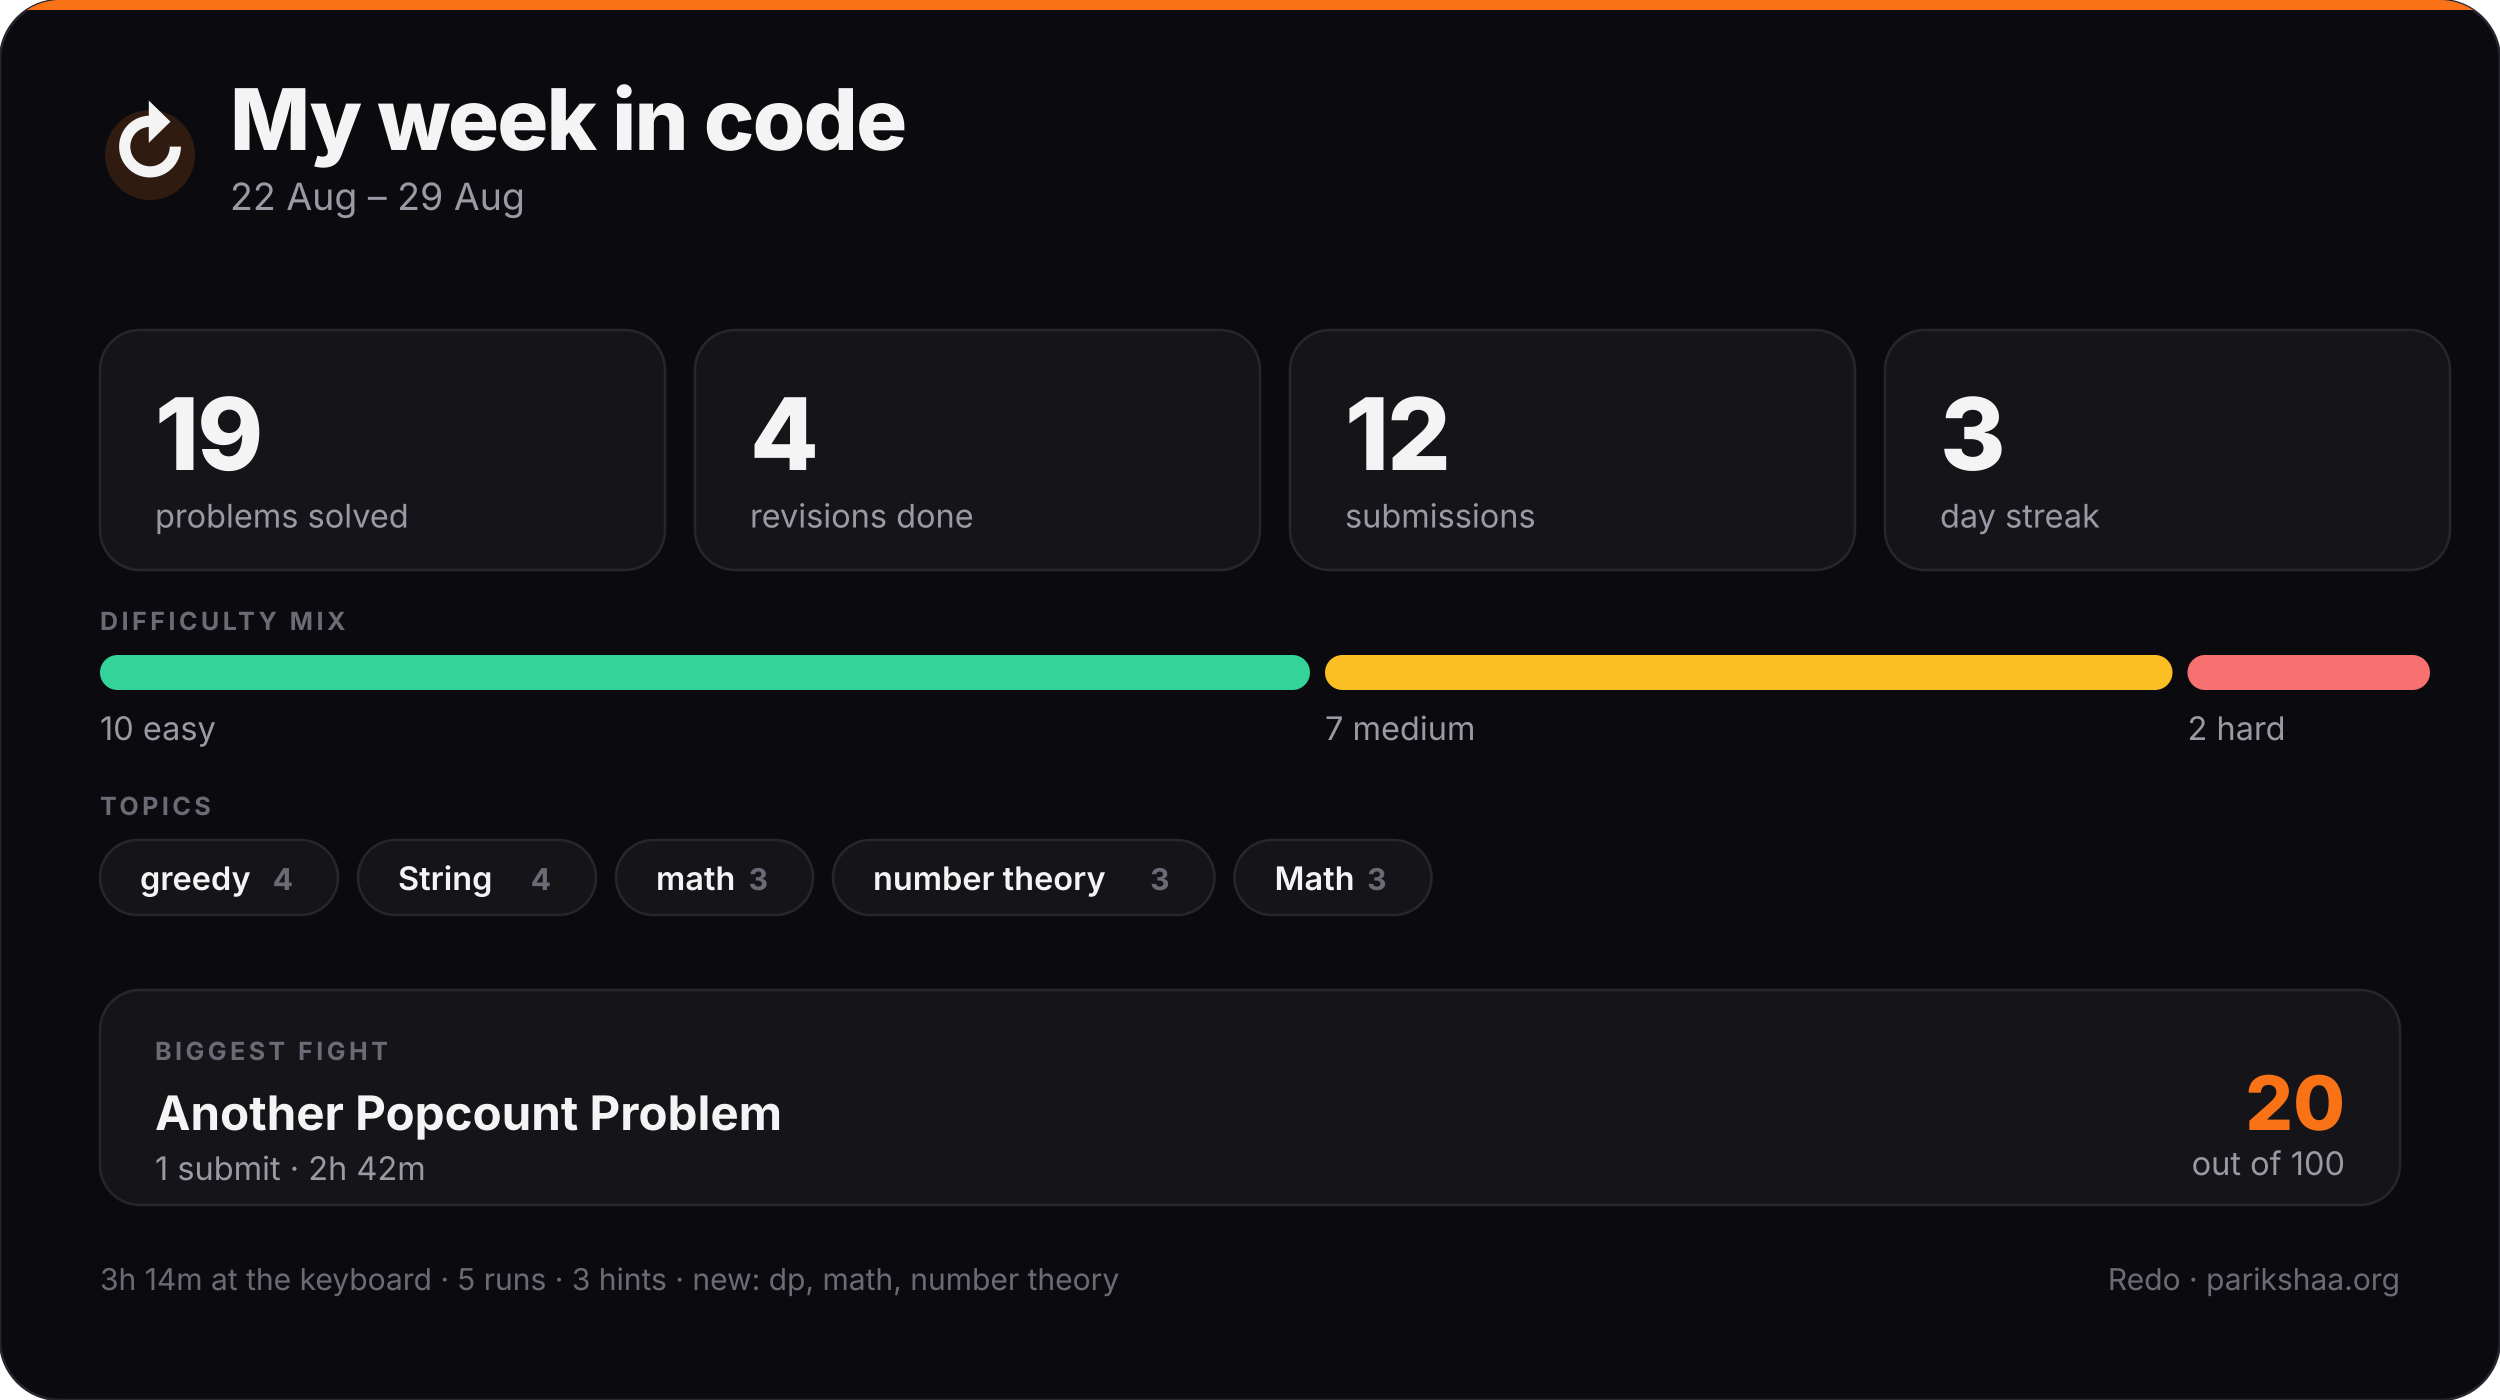
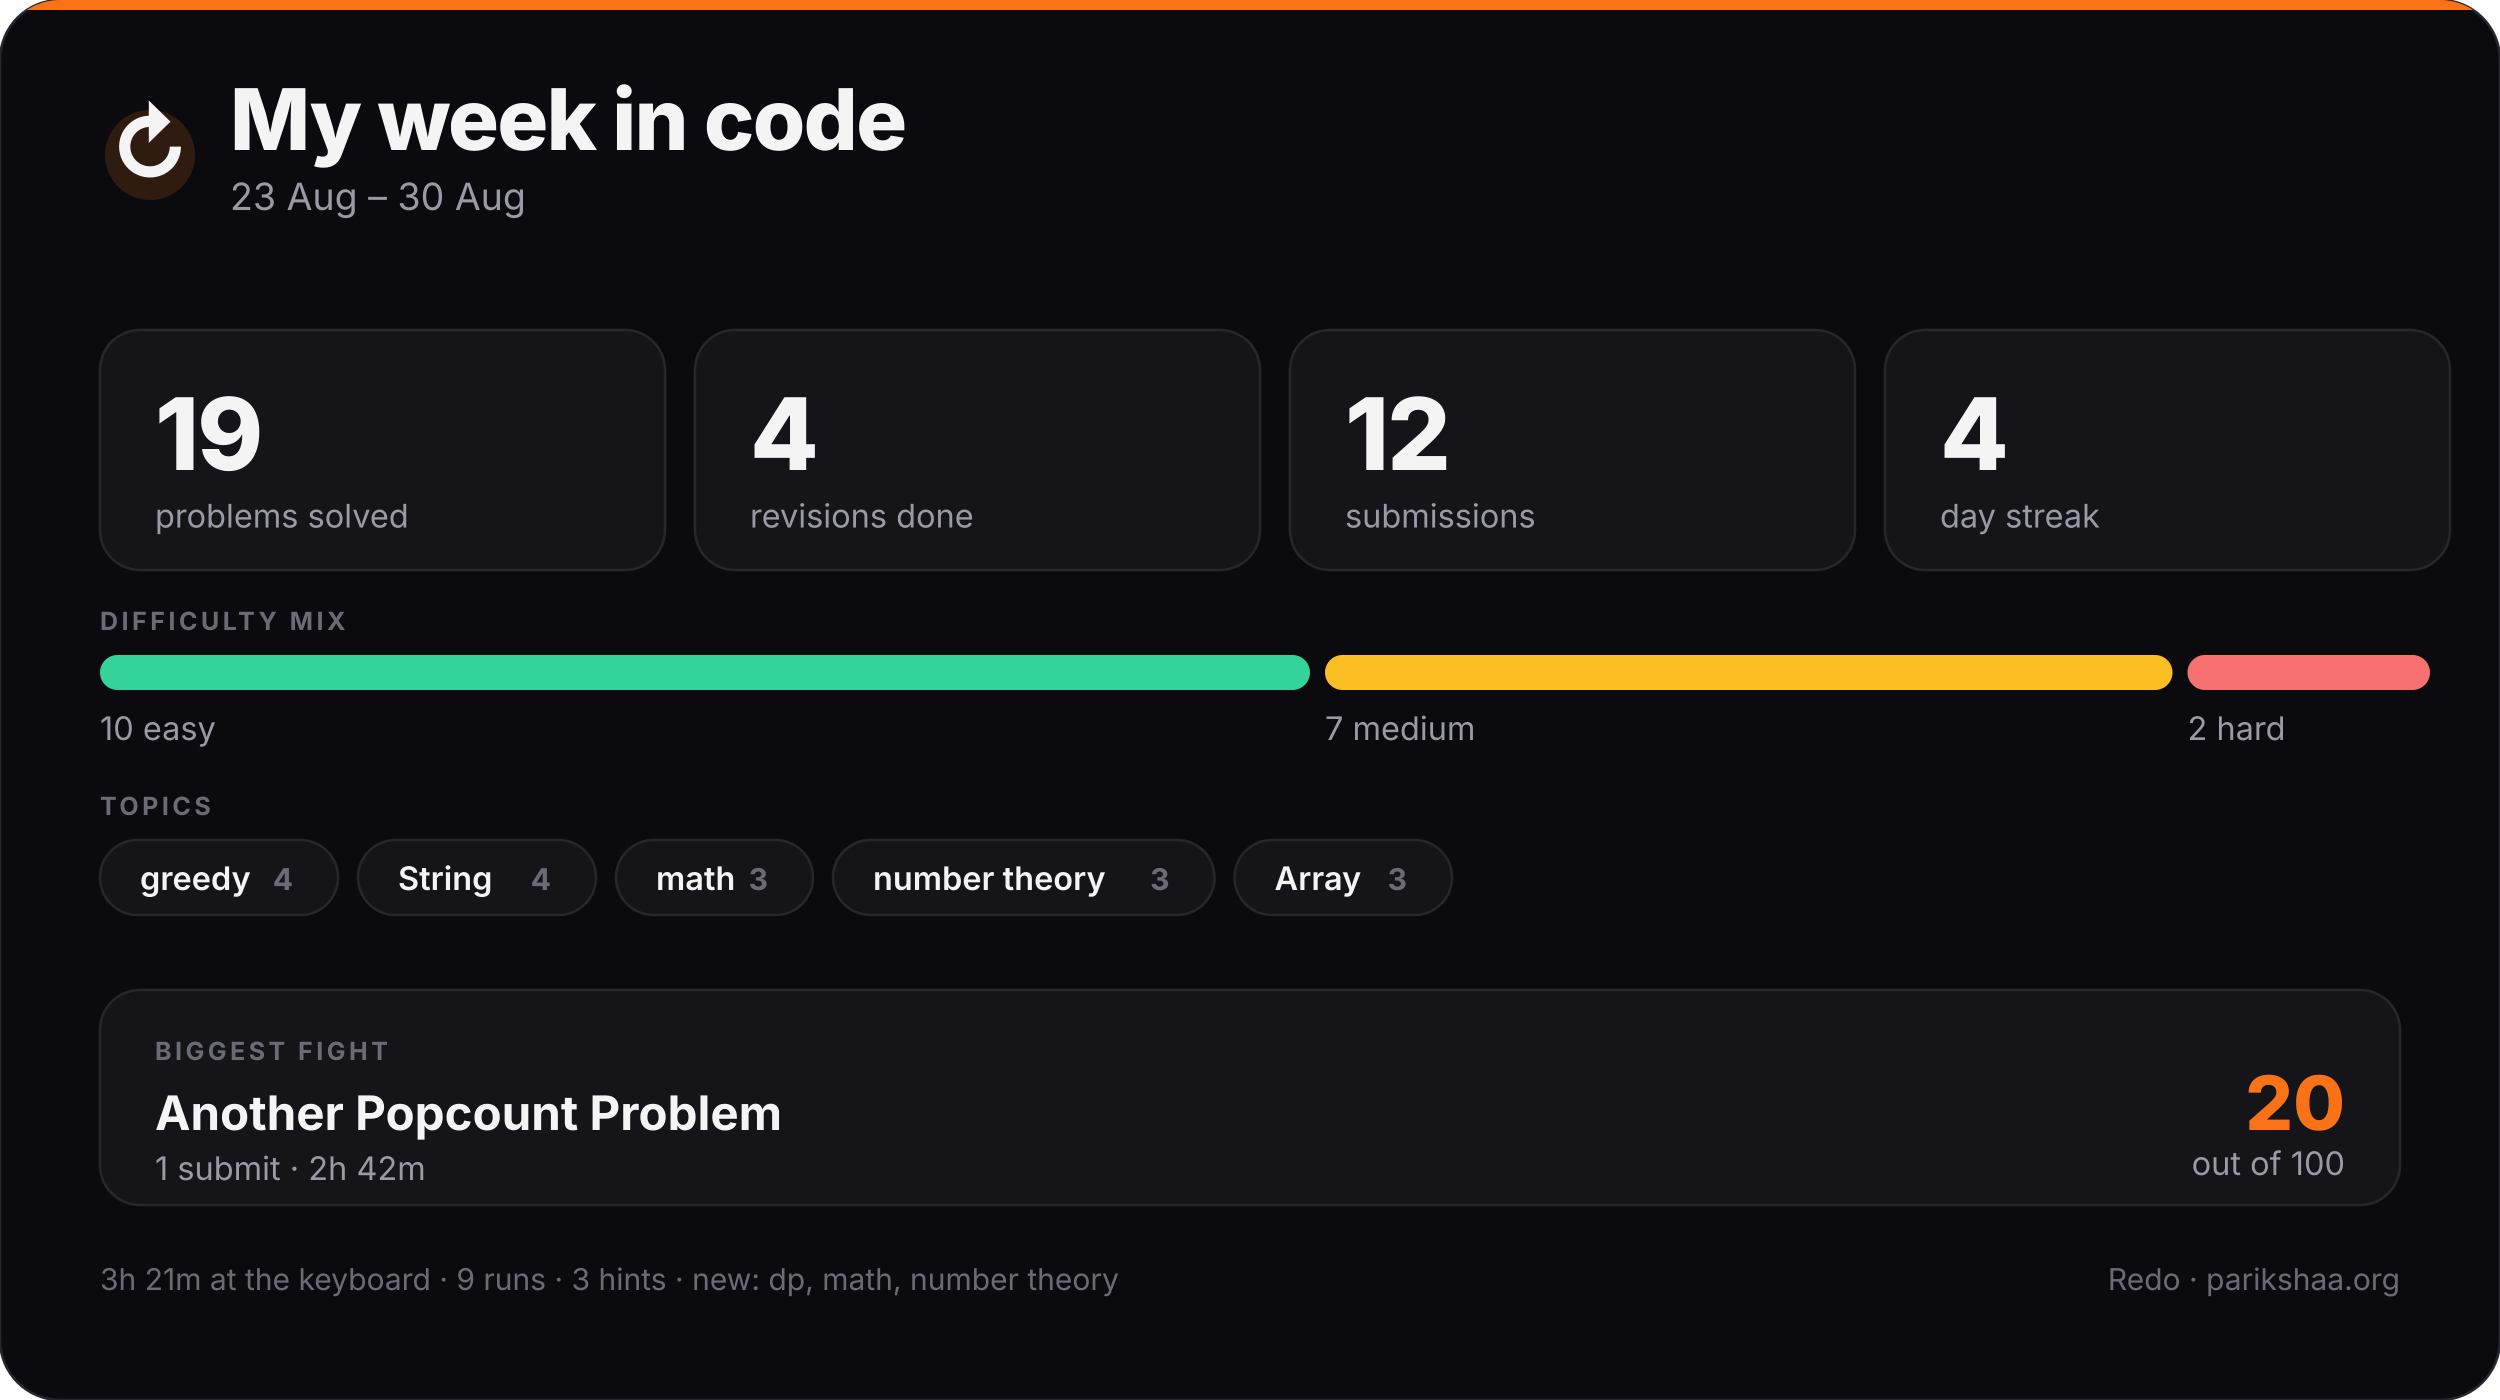
<svg xmlns="http://www.w3.org/2000/svg" width="1000" height="560" viewBox="0 0 1000 560" role="img" aria-label="Week in code">
  <style>
    text { font-family: -apple-system, BlinkMacSystemFont, "Segoe UI", Inter, sans-serif; }
    .title { fill: #f4f4f5; font-size: 34px; font-weight: 800; letter-spacing: -0.02em; }
    .sub { fill: #9a9aa5; font-size: 15px; }
    .big { fill: #f4f4f5; font-size: 40px; font-weight: 800; letter-spacing: -0.02em; }
    .small { fill: #9a9aa5; font-size: 13px; }
    .label { fill: #6b6b76; font-size: 10px; letter-spacing: 0.14em; font-weight: 700; }
    .chip { fill: #f4f4f5; font-size: 13px; font-weight: 600; }
    .chipCount { fill: #6b6b76; font-size: 12px; font-weight: 700; }
    .fightTitle { fill: #f4f4f5; font-size: 19px; font-weight: 700; }
    .fightScore { fill: #f97316; font-size: 30px; font-weight: 800; }
    .foot { fill: #6b6b76; font-size: 12px; }
    .rise { animation: rise 620ms cubic-bezier(.2,.8,.2,1) both; }
    @keyframes rise { from { opacity: 0; transform: translateY(8px); } to { opacity: 1; transform: none; } }
    @media (prefers-reduced-motion: reduce) { .rise { animation: none; } }
  </style>
  <defs>
    <clipPath id="card">
      <rect width="1000" height="560" rx="24" />
    </clipPath>
  </defs>
  <rect width="1000" height="560" rx="24" fill="#0b0b0f" stroke="#26262e" />
  <rect x="0" y="0" width="1000" height="4" fill="#f97316" clip-path="url(#card)" />
  <circle cx="60" cy="62" r="18" fill="#f97316" opacity="0.16" />
  <text x="60" y="71" class="title" fill="#f97316" text-anchor="middle" font-size="24">↻</text>
  <text x="92" y="60" class="title">My week in code</text>
-   <text x="92" y="84" class="sub">22 Aug – 29 Aug</text>
+   <text x="92" y="84" class="sub">23 Aug – 30 Aug</text>
  <g class="rise" style="animation-delay:0s">
    <rect x="40" y="132" width="226" height="96" rx="16" fill="#141419" stroke="#26262e" />
    <text x="62" y="188" class="big">19</text>
    <text x="62" y="211" class="small">problems solved</text>
  </g>
  <g class="rise" style="animation-delay:0.07s">
    <rect x="278" y="132" width="226" height="96" rx="16" fill="#141419" stroke="#26262e" />
    <text x="300" y="188" class="big">4</text>
    <text x="300" y="211" class="small">revisions done</text>
  </g>
  <g class="rise" style="animation-delay:0.14s">
    <rect x="516" y="132" width="226" height="96" rx="16" fill="#141419" stroke="#26262e" />
    <text x="538" y="188" class="big">12</text>
    <text x="538" y="211" class="small">submissions</text>
  </g>
  <g class="rise" style="animation-delay:0.21s">
    <rect x="754" y="132" width="226" height="96" rx="16" fill="#141419" stroke="#26262e" />
-     <text x="776" y="188" class="big">3</text>
+     <text x="776" y="188" class="big">4</text>
    <text x="776" y="211" class="small">day streak</text>
  </g>
  <text x="40" y="252" class="label">DIFFICULTY MIX</text>
  <rect x="40" y="262" width="484" height="14" rx="7" fill="#34d399" />
  <text x="40" y="296" class="small" fill="#34d399">10 easy</text>
  <rect x="530" y="262" width="339" height="14" rx="7" fill="#fbbf24" />
  <text x="530" y="296" class="small" fill="#fbbf24">7 medium</text>
  <rect x="875" y="262" width="97" height="14" rx="7" fill="#f87171" />
  <text x="875" y="296" class="small" fill="#f87171">2 hard</text>
  <text x="40" y="326" class="label">TOPICS</text>
  <g class="rise">
    <rect x="40" y="336" width="95.2" height="30" rx="15" fill="#141419" stroke="#26262e" />
    <text x="56" y="356" class="chip">greedy</text>
    <text x="117.2" y="356" class="chipCount" text-anchor="end">4</text>
  </g>
  <g class="rise">
    <rect x="143.2" y="336" width="95.2" height="30" rx="15" fill="#141419" stroke="#26262e" />
    <text x="159.2" y="356" class="chip">String</text>
    <text x="220.4" y="356" class="chipCount" text-anchor="end">4</text>
  </g>
  <g class="rise">
    <rect x="246.4" y="336" width="78.8" height="30" rx="15" fill="#141419" stroke="#26262e" />
    <text x="262.4" y="356" class="chip">math</text>
    <text x="307.2" y="356" class="chipCount" text-anchor="end">3</text>
  </g>
  <g class="rise">
    <rect x="333.2" y="336" width="152.6" height="30" rx="15" fill="#141419" stroke="#26262e" />
    <text x="349.2" y="356" class="chip">number theory</text>
    <text x="467.8" y="356" class="chipCount" text-anchor="end">3</text>
  </g>
  <g class="rise">
-     <rect x="493.8" y="336" width="78.8" height="30" rx="15" fill="#141419" stroke="#26262e" />
-     <text x="509.8" y="356" class="chip">Math</text>
-     <text x="554.6" y="356" class="chipCount" text-anchor="end">3</text>
+     <rect x="493.8" y="336" width="87" height="30" rx="15" fill="#141419" stroke="#26262e" />
+     <text x="509.8" y="356" class="chip">Array</text>
+     <text x="562.8" y="356" class="chipCount" text-anchor="end">3</text>
  </g>
  <g class="rise" style="animation-delay:.25s">
    <rect x="40" y="396" width="920" height="86" rx="16" fill="#141419" stroke="#26262e" />
    <text x="62" y="424" class="label">BIGGEST FIGHT</text>
    <text x="62" y="452" class="fightTitle">Another Popcount Problem</text>
    <text x="62" y="472" class="small">1 submit · 2h 42m</text>
    <text x="938" y="452" class="fightScore" text-anchor="end">20</text>
    <text x="938" y="470" class="small" text-anchor="end">out of 100</text>
  </g>
-   <text x="40" y="516" class="foot">3h 14m at the keyboard · 5 runs · 3 hints · new: dp, math, number theory</text>
+   <text x="40" y="516" class="foot">3h 21m at the keyboard · 9 runs · 3 hints · new: dp, math, number theory</text>
  <text x="960" y="516" class="foot" text-anchor="end">Redo · parikshaa.org</text>
</svg>
